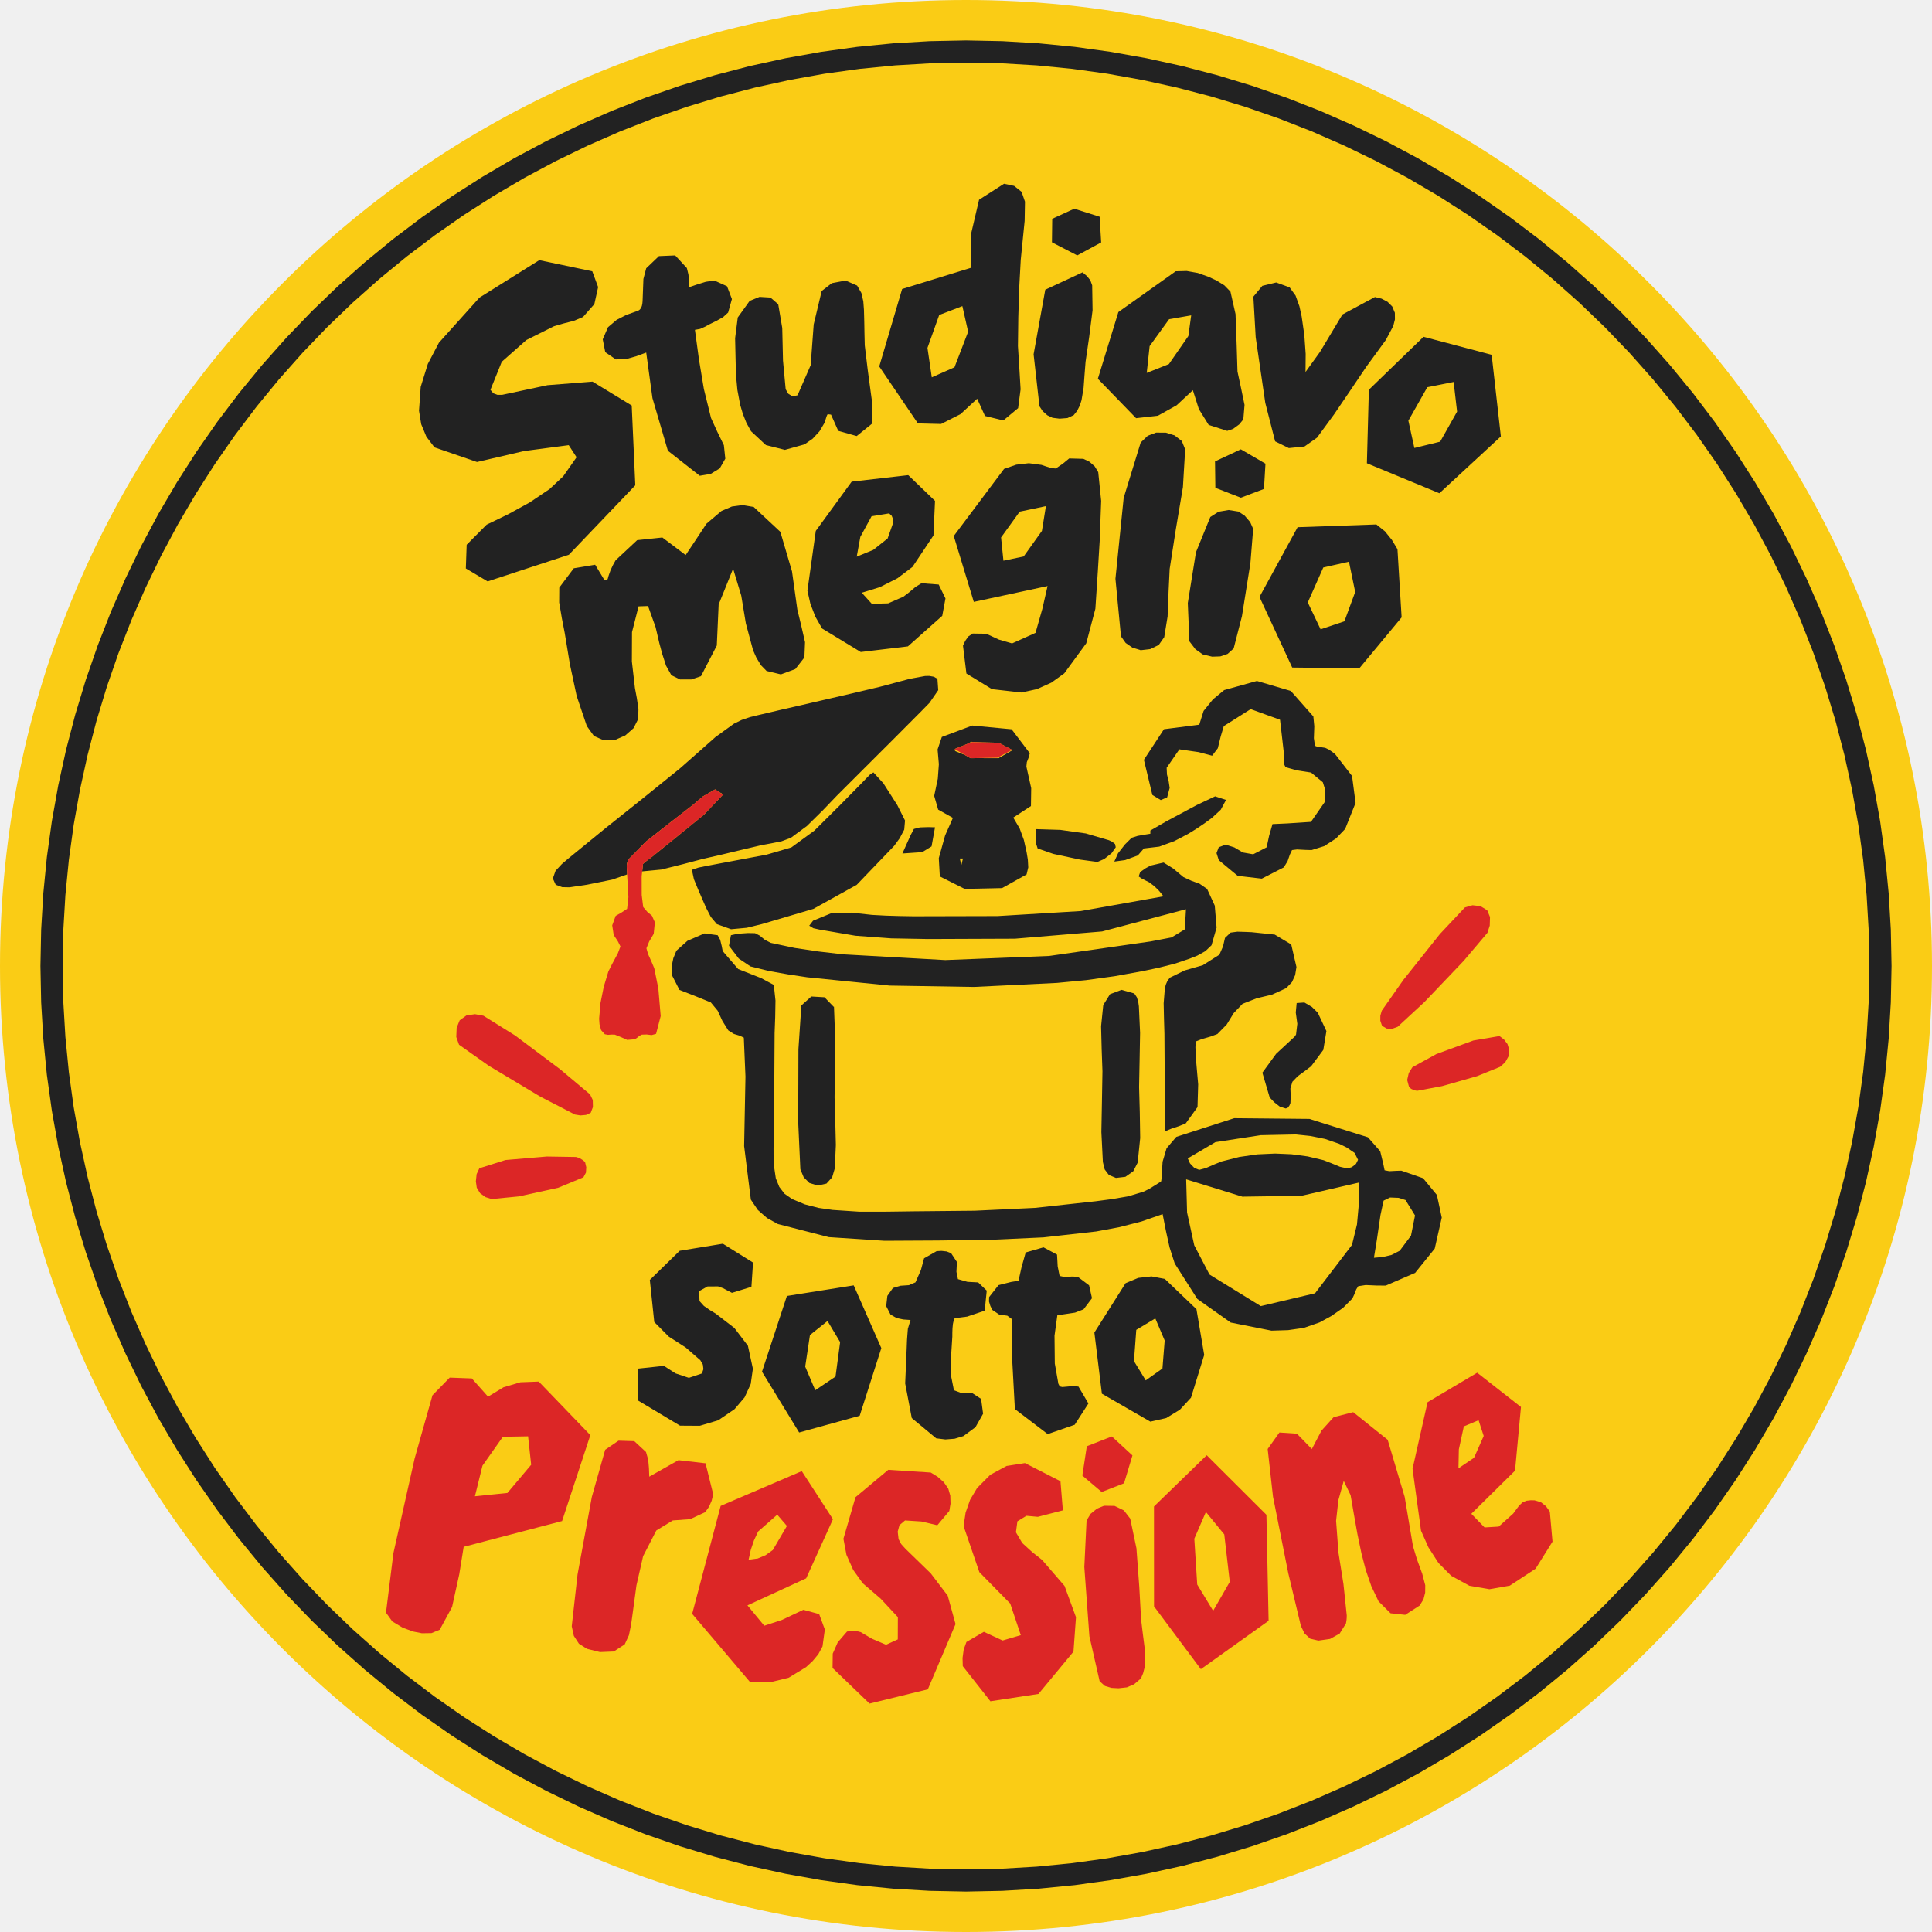
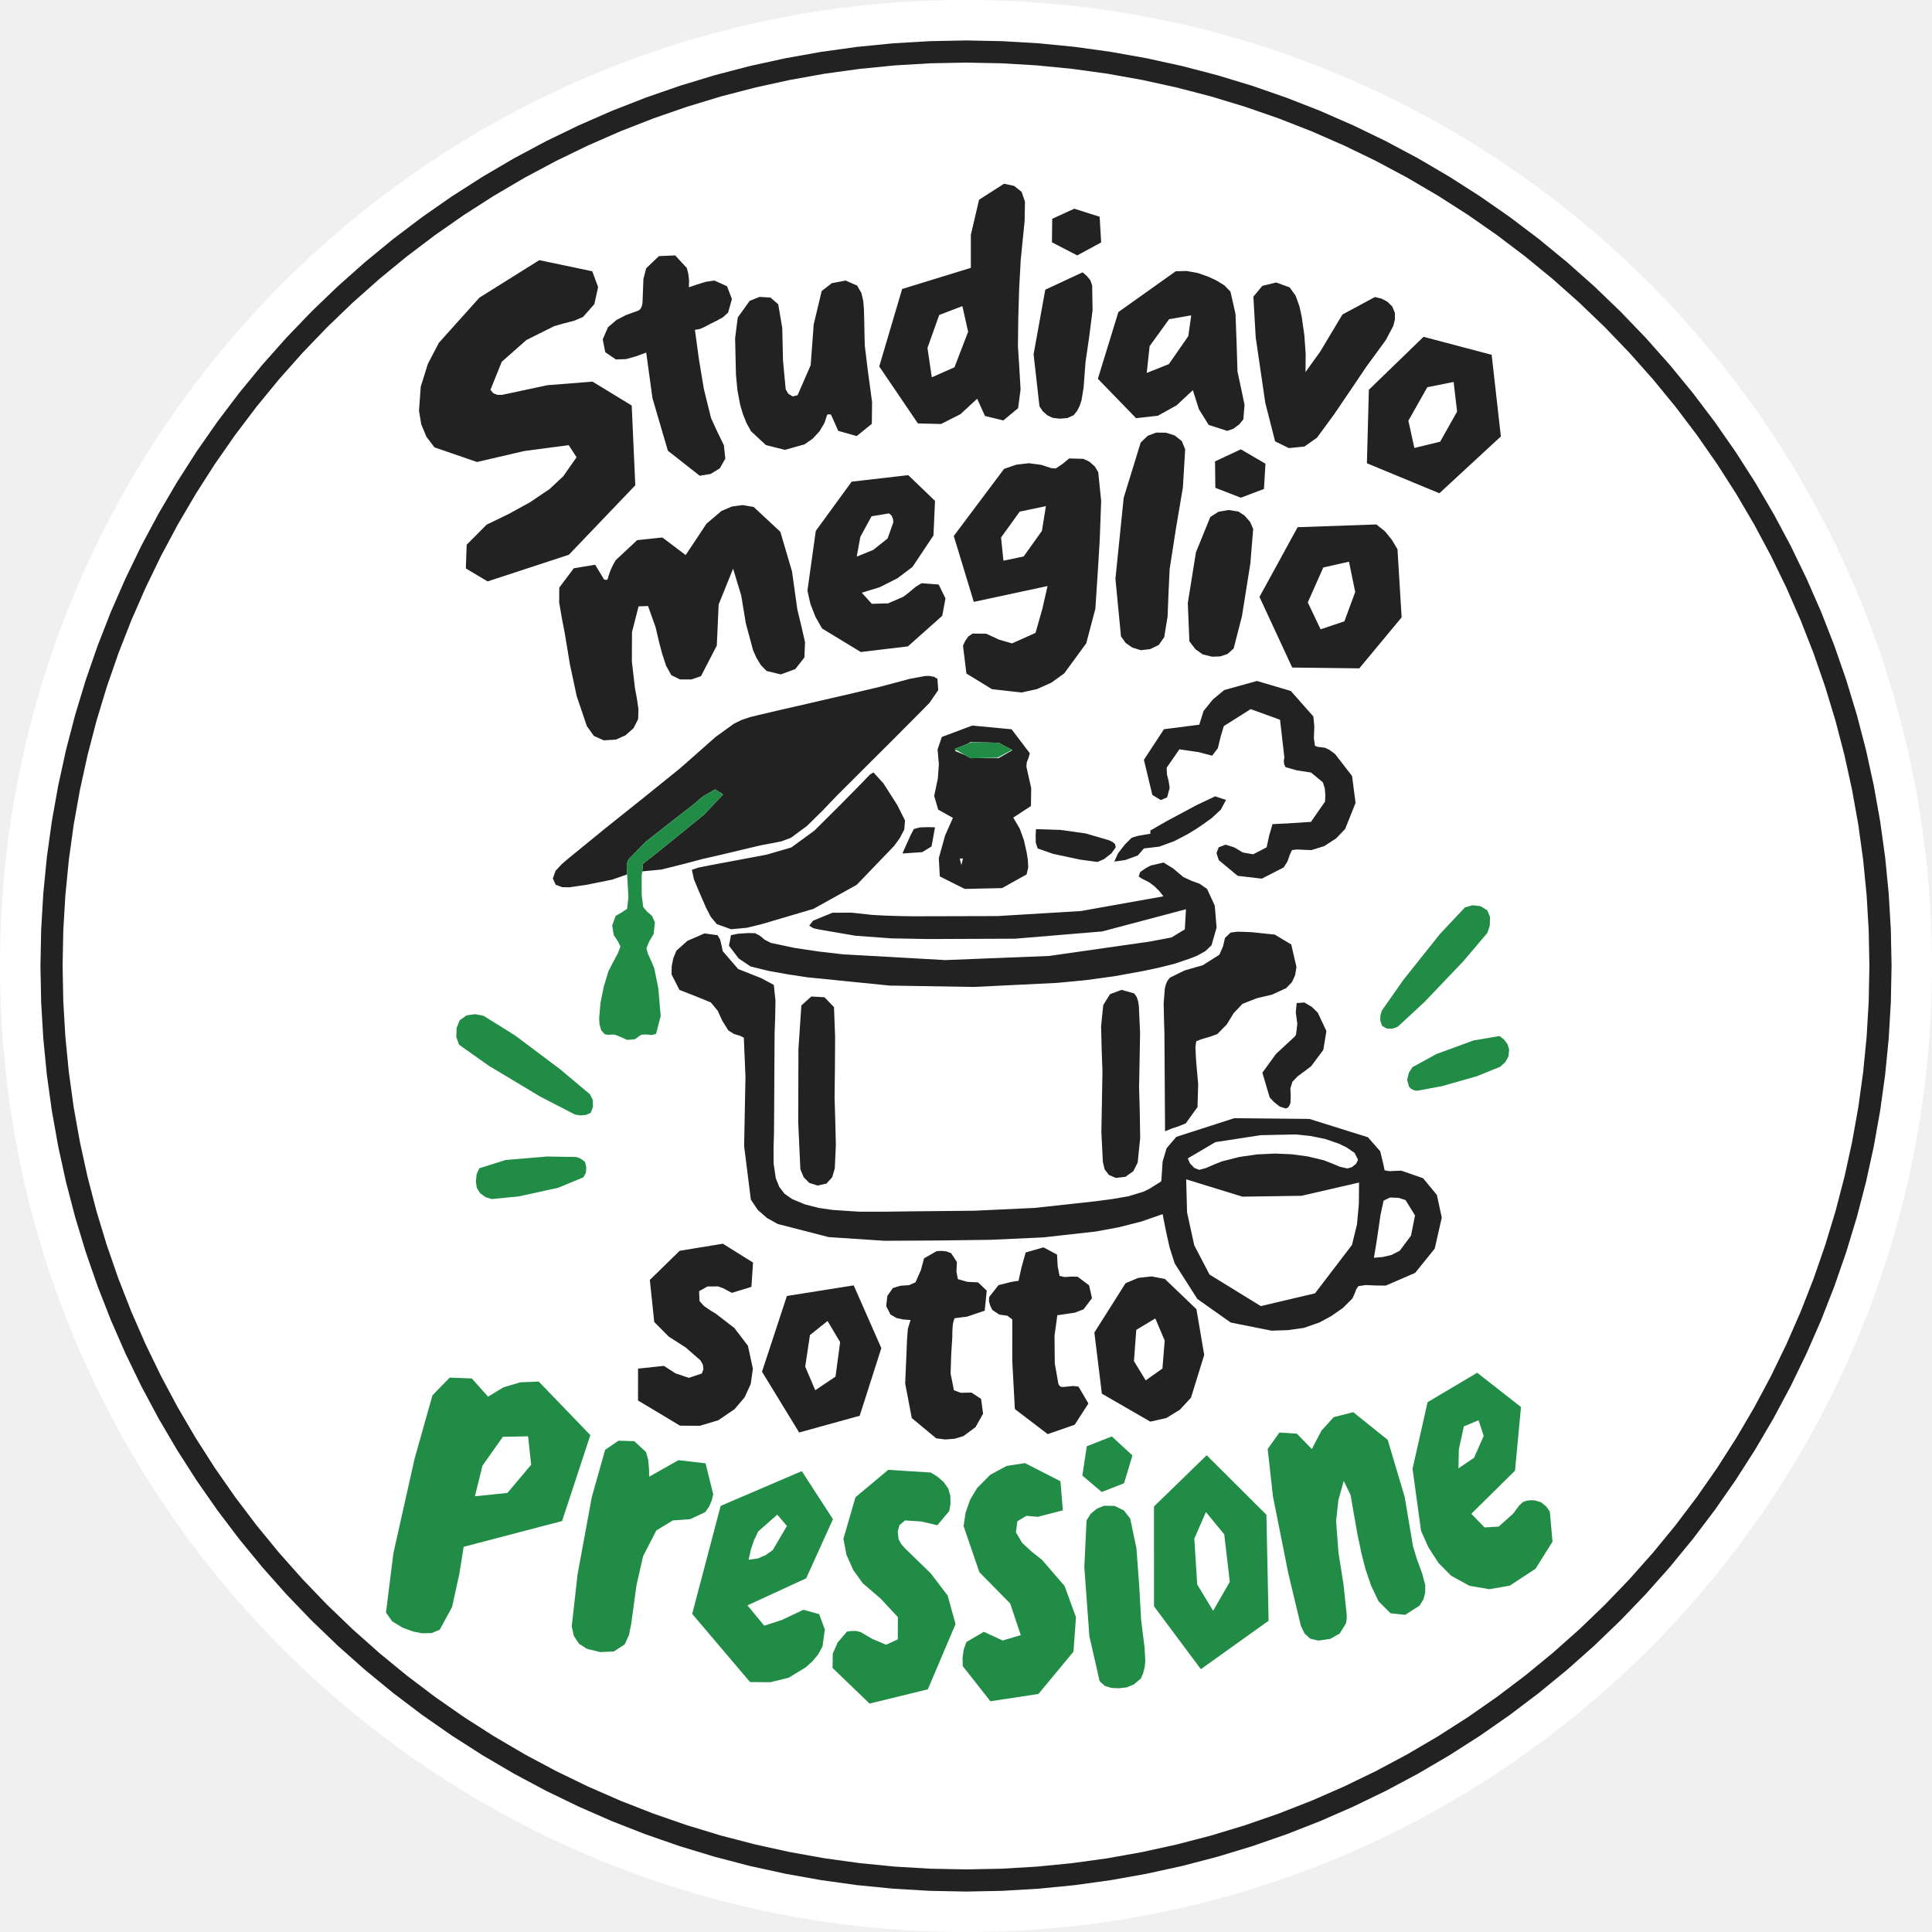
<svg xmlns="http://www.w3.org/2000/svg" width="75mm" height="75mm" viewBox="-37.5 -37.5 75 75">
-   <circle r="37.5" fill="#facc15" />
+   <circle r="37.5" fill="#ffffff" />
  <path d="M-4.359,12.398L-3.287,14.834L-4.127,17.460L-6.477,18.109L-7.919,15.750L-6.953,12.810L-4.359,12.398ZM-5.852,16.469L-5.065,15.940L-4.886,14.601L-5.375,13.781L-6.058,14.327L-6.242,15.553L-5.852,16.469ZM-0.313,12.156L0.057,12.261L0.472,12.283L0.805,12.602L0.726,13.381L0.043,13.611L-0.438,13.672L-0.468,13.734L-0.493,13.826L-0.508,13.898L-0.524,14.061L-0.530,14.223L-0.531,14.391L-0.574,15.070L-0.598,15.821L-0.469,16.469L-0.204,16.568L0.212,16.560L0.586,16.805L0.663,17.381L0.368,17.903L-0.102,18.250L-0.441,18.352L-0.801,18.380L-1.156,18.336L-2.105,17.549L-2.361,16.206L-2.305,14.898L-2.290,14.515L-2.257,14.084L-2.153,13.742L-2.433,13.722L-2.694,13.666L-2.930,13.531L-3.098,13.205L-3.053,12.806L-2.836,12.500L-2.540,12.412L-2.216,12.390L-1.961,12.281L-1.750,11.801L-1.628,11.348L-1.141,11.070L-0.951,11.059L-0.752,11.081L-0.578,11.148L-0.353,11.490L-0.371,11.872L-0.313,12.156ZM1.023,13.352L0.946,13.199L0.893,13.025L0.898,12.852L1.262,12.389L1.754,12.265L2.039,12.219L2.156,11.692L2.317,11.121L3.008,10.922L3.534,11.203L3.559,11.662L3.633,12.031L3.831,12.074L4.102,12.056L4.336,12.063L4.778,12.396L4.891,12.896L4.563,13.328L4.231,13.456L3.908,13.505L3.570,13.555L3.547,13.547L3.436,14.351L3.447,15.431L3.586,16.219L3.621,16.286L3.670,16.329L3.742,16.344L3.946,16.326L4.163,16.304L4.367,16.328L4.752,16.983L4.220,17.808L3.172,18.172L1.897,17.200L1.796,15.332L1.797,13.719L1.603,13.575L1.290,13.532L1.023,13.352ZM-10.344,13.008L-10.175,13.196L-9.945,13.356L-9.719,13.492L-8.990,14.054L-8.466,14.743L-8.273,15.633L-8.357,16.227L-8.594,16.744L-8.984,17.203L-9.617,17.635L-10.334,17.849L-11.102,17.844L-12.732,16.867L-12.731,15.630L-11.727,15.523L-11.278,15.814L-10.758,15.988L-10.252,15.818L-10.194,15.651L-10.215,15.474L-10.313,15.305L-10.880,14.810L-11.539,14.387L-12.102,13.820L-12.274,12.187L-11.114,11.055L-9.438,10.781L-8.267,11.513L-8.330,12.455L-9.086,12.688L-9.260,12.598L-9.435,12.506L-9.625,12.438L-10.034,12.441L-10.362,12.624L-10.344,13.008ZM-6.301,8.200L-6.430,7.891L-6.513,6.077L-6.505,3.230L-6.391,1.531L-6.004,1.184L-5.494,1.214L-5.133,1.586L-5.125,1.578L-5.081,2.749L-5.088,3.931L-5.102,5.102L-5.075,6.013L-5.052,6.948L-5.094,7.859L-5.195,8.202L-5.417,8.447L-5.758,8.523L-6.080,8.422L-6.301,8.200ZM-27.321,-23.334L-26.384,-24.389L-25.406,-25.406L-24.389,-26.384L-23.334,-27.321L-22.244,-28.216L-21.119,-29.068L-19.962,-29.874L-18.773,-30.635L-17.556,-31.349L-16.312,-32.014L-15.042,-32.629L-13.750,-33.195L-12.436,-33.709L-11.103,-34.171L-9.753,-34.581L-8.388,-34.937L-7.010,-35.239L-5.621,-35.487L-4.223,-35.681L-2.819,-35.819L-1.411,-35.902L0.000,-35.930L1.411,-35.902L2.819,-35.819L4.223,-35.681L5.621,-35.487L7.010,-35.239L8.388,-34.937L9.753,-34.581L11.103,-34.171L12.436,-33.709L13.750,-33.195L15.042,-32.629L16.312,-32.014L17.556,-31.349L18.773,-30.635L19.962,-29.874L21.119,-29.068L22.244,-28.216L23.334,-27.321L24.389,-26.384L25.406,-25.406L26.384,-24.389L27.321,-23.334L28.216,-22.244L29.068,-21.119L29.874,-19.962L30.635,-18.773L31.349,-17.556L32.014,-16.312L32.629,-15.042L33.195,-13.750L33.709,-12.436L34.171,-11.103L34.581,-9.753L34.937,-8.388L35.239,-7.010L35.487,-5.621L35.681,-4.223L35.819,-2.819L35.902,-1.411L35.930,0.000L35.902,1.411L35.819,2.819L35.681,4.223L35.487,5.621L35.239,7.010L34.937,8.388L34.581,9.753L34.171,11.103L33.709,12.436L33.195,13.750L32.629,15.042L32.014,16.312L31.349,17.556L30.635,18.773L29.874,19.962L29.068,21.119L28.216,22.244L27.321,23.334L26.384,24.389L25.406,25.406L24.389,26.384L23.334,27.321L22.244,28.216L21.119,29.068L19.962,29.874L18.773,30.635L17.556,31.349L16.312,32.014L15.042,32.629L13.750,33.195L12.436,33.709L11.103,34.171L9.753,34.581L8.388,34.937L7.010,35.239L5.621,35.487L4.223,35.681L2.819,35.819L1.411,35.902L0.000,35.930L-1.411,35.902L-2.819,35.819L-4.223,35.681L-5.621,35.487L-7.010,35.239L-8.388,34.937L-9.753,34.581L-11.103,34.171L-12.436,33.709L-13.750,33.195L-15.042,32.629L-16.312,32.014L-17.556,31.349L-18.773,30.635L-19.962,29.874L-21.119,29.068L-22.244,28.216L-23.334,27.321L-24.389,26.384L-25.406,25.406L-26.384,24.389L-27.321,23.334L-28.216,22.244L-29.068,21.119L-29.874,19.962L-30.635,18.773L-31.349,17.556L-32.014,16.312L-32.629,15.042L-33.195,13.750L-33.709,12.436L-34.171,11.103L-34.581,9.753L-34.937,8.388L-35.239,7.010L-35.487,5.621L-35.681,4.223L-35.819,2.819L-35.902,1.411L-35.930,0.000L-35.902,-1.411L-35.819,-2.819L-35.681,-4.223L-35.487,-5.621L-35.239,-7.010L-34.937,-8.388L-34.581,-9.753L-34.171,-11.103L-33.709,-12.436L-33.195,-13.750L-32.629,-15.042L-32.014,-16.312L-31.349,-17.556L-30.635,-18.773L-29.874,-19.962L-29.068,-21.119L-28.216,-22.244L-27.321,-23.334ZM-26.668,22.776L-25.753,23.806L-24.799,24.799L-23.806,25.753L-22.776,26.668L-21.712,27.541L-20.614,28.372L-19.484,29.160L-18.324,29.902L-17.136,30.599L-15.922,31.248L-14.682,31.849L-13.421,32.401L-12.138,32.903L-10.837,33.354L-9.520,33.754L-8.187,34.101L-6.842,34.396L-5.486,34.639L-4.122,34.827L-2.752,34.962L-1.377,35.043L0.000,35.070L1.377,35.043L2.752,34.962L4.122,34.827L5.486,34.639L6.842,34.396L8.187,34.101L9.520,33.754L10.837,33.354L12.138,32.903L13.421,32.401L14.682,31.849L15.922,31.248L17.136,30.599L18.324,29.902L19.484,29.160L20.614,28.372L21.712,27.541L22.776,26.668L23.806,25.753L24.799,24.799L25.753,23.806L26.668,22.776L27.541,21.712L28.372,20.614L29.160,19.484L29.902,18.324L30.599,17.136L31.248,15.922L31.849,14.682L32.401,13.421L32.903,12.138L33.354,10.837L33.754,9.520L34.101,8.187L34.396,6.842L34.639,5.486L34.827,4.122L34.962,2.752L35.043,1.377L35.070,0.000L35.043,-1.377L34.962,-2.752L34.827,-4.122L34.639,-5.486L34.396,-6.842L34.101,-8.187L33.754,-9.520L33.354,-10.837L32.903,-12.138L32.401,-13.421L31.849,-14.682L31.248,-15.922L30.599,-17.136L29.902,-18.324L29.160,-19.484L28.372,-20.614L27.541,-21.712L26.668,-22.776L25.753,-23.806L24.799,-24.799L23.806,-25.753L22.776,-26.668L21.712,-27.541L20.614,-28.372L19.484,-29.160L18.324,-29.902L17.136,-30.599L15.922,-31.248L14.682,-31.849L13.421,-32.401L12.138,-32.903L10.837,-33.354L9.520,-33.754L8.187,-34.101L6.842,-34.396L5.486,-34.639L4.122,-34.827L2.752,-34.962L1.377,-35.043L0.000,-35.070L-1.377,-35.043L-2.752,-34.962L-4.122,-34.827L-5.486,-34.639L-6.842,-34.396L-8.187,-34.101L-9.520,-33.754L-10.837,-33.354L-12.138,-32.903L-13.421,-32.401L-14.682,-31.849L-15.922,-31.248L-17.136,-30.599L-18.324,-29.902L-19.484,-29.160L-20.614,-28.372L-21.712,-27.541L-22.776,-26.668L-23.806,-25.753L-24.799,-24.799L-25.753,-23.806L-26.668,-22.776L-27.541,-21.712L-28.372,-20.614L-29.160,-19.484L-29.902,-18.324L-30.599,-17.136L-31.248,-15.922L-31.849,-14.682L-32.401,-13.421L-32.903,-12.138L-33.354,-10.837L-33.754,-9.520L-34.101,-8.187L-34.396,-6.842L-34.639,-5.486L-34.827,-4.122L-34.962,-2.752L-35.043,-1.377L-35.070,0.000L-35.043,1.377L-34.962,2.752L-34.827,4.122L-34.639,5.486L-34.396,6.842L-34.101,8.187L-33.754,9.520L-33.354,10.837L-32.903,12.138L-32.401,13.421L-31.849,14.682L-31.248,15.922L-30.599,17.136L-29.902,18.324L-29.160,19.484L-28.372,20.614L-27.541,21.712L-26.668,22.776ZM9.531,-0.805L9.293,-0.577L8.983,-0.405L8.672,-0.281L8.086,-0.085L7.481,0.067L6.875,0.195L5.769,0.396L4.653,0.549L3.531,0.656L0.308,0.813L-2.961,0.760L-6.164,0.438L-6.904,0.326L-7.648,0.194L-8.367,0.016L-8.822,-0.290L-9.201,-0.786L-9.125,-1.195L-8.859,-1.252L-8.458,-1.279L-8.188,-1.273L-8.007,-1.180L-7.811,-1.018L-7.578,-0.898L-6.651,-0.701L-5.716,-0.562L-4.773,-0.453L-0.802,-0.230L3.229,-0.390L7.164,-0.953L7.979,-1.109L8.495,-1.423L8.539,-2.203L5.283,-1.341L1.900,-1.060L-1.477,-1.047L-2.903,-1.073L-4.292,-1.175L-5.688,-1.414L-5.926,-1.467L-6.085,-1.565L-5.938,-1.758L-5.186,-2.067L-4.442,-2.071L-3.648,-1.984L-3.109,-1.955L-2.570,-1.939L-2.031,-1.930L1.223,-1.938L4.454,-2.133L7.667,-2.705L7.494,-2.919L7.314,-3.097L7.109,-3.250L6.985,-3.312L6.807,-3.404L6.703,-3.477L6.762,-3.647L6.975,-3.796L7.164,-3.898L7.671,-4.016L8.045,-3.784L8.438,-3.453L8.749,-3.309L9.068,-3.193L9.359,-2.992L9.657,-2.344L9.728,-1.490L9.531,-0.805ZM-2.789,-4.664L-4.242,-3.151L-5.925,-2.217L-7.930,-1.625L-8.508,-1.484L-9.120,-1.427L-9.672,-1.625L-9.906,-1.905L-10.091,-2.262L-10.242,-2.609L-10.398,-2.969L-10.563,-3.370L-10.641,-3.734L-10.383,-3.821L-10.096,-3.879L-9.828,-3.930L-8.819,-4.120L-7.738,-4.323L-6.781,-4.602L-5.887,-5.254L-4.863,-6.272L-4.016,-7.133L-3.891,-7.265L-3.729,-7.430L-3.594,-7.516L-3.206,-7.091L-2.666,-6.245L-2.367,-5.648L-2.398,-5.293L-2.575,-4.957L-2.789,-4.664ZM-2.469,-4.367L-2.343,-4.649L-2.149,-5.080L-2.023,-5.320L-1.790,-5.380L-1.458,-5.391L-1.203,-5.383L-1.337,-4.642L-1.700,-4.420L-2.469,-4.367ZM-0.508,-5.750L-1.080,-6.070L-1.235,-6.604L-1.094,-7.273L-1.053,-7.835L-1.103,-8.407L-0.938,-8.891L0.243,-9.334L1.770,-9.189L2.477,-8.258L2.428,-8.082L2.361,-7.912L2.344,-7.742L2.531,-6.905L2.521,-6.210L1.834,-5.761L2.083,-5.338L2.246,-4.893L2.352,-4.422L2.400,-4.131L2.417,-3.830L2.352,-3.555L1.401,-3.024L-0.049,-2.992L-1.016,-3.477L-1.056,-4.186L-0.811,-5.067L-0.508,-5.750ZM1.778,-8.385L1.789,-8.391L1.269,-8.666L0.632,-8.683L0.199,-8.703L0.049,-8.620L-0.445,-8.422L-0.379,-8.384L-0.438,-8.352L-0.040,-8.190L0.177,-8.067L0.406,-8.070L1.261,-8.067L1.797,-8.375L1.778,-8.385ZM-0.139,-4.090L-0.117,-4.172L-0.242,-4.172L-0.221,-4.089L-0.201,-4.002L-0.180,-3.918L-0.158,-4.004L-0.139,-4.090ZM-12.421,-4.833L-13.094,-4.148L-13.137,-4.063L-13.160,-3.977L-13.172,-3.891L-13.155,-3.560L-13.156,-3.555L-13.732,-3.354L-14.711,-3.156L-15.391,-3.055L-15.675,-3.061L-15.927,-3.153L-16.039,-3.398L-15.933,-3.696L-15.689,-3.958L-15.438,-4.172L-14.001,-5.345L-12.549,-6.504L-11.102,-7.672L-10.427,-8.267L-9.724,-8.889L-9.008,-9.406L-8.705,-9.554L-8.383,-9.662L-8.055,-9.742L-7.590,-9.851L-7.131,-9.959L-6.672,-10.063L-5.563,-10.319L-4.455,-10.575L-3.352,-10.836L-2.769,-10.991L-2.174,-11.150L-1.586,-11.258L-1.426,-11.261L-1.249,-11.229L-1.109,-11.148L-1.078,-10.708L-1.417,-10.216L-1.766,-9.859L-2.848,-8.773L-3.936,-7.688L-5.023,-6.602L-5.572,-6.029L-6.176,-5.434L-6.797,-4.977L-7.159,-4.841L-7.560,-4.761L-7.953,-4.688L-8.709,-4.510L-9.463,-4.329L-10.219,-4.156L-10.985,-3.954L-11.825,-3.744L-12.570,-3.673L-12.539,-3.961L-12.457,-4.037L-12.311,-4.146L-12.203,-4.227L-11.288,-4.967L-10.175,-5.871L-9.438,-6.648L-9.414,-6.641L-9.497,-6.696L-9.492,-6.719L-9.541,-6.725L-9.739,-6.856L-10.225,-6.576L-10.586,-6.266L-11.415,-5.623L-12.421,-4.833ZM-12.727,-9.586L-12.906,-9.232L-13.227,-8.950L-13.594,-8.789L-14.061,-8.760L-14.444,-8.930L-14.719,-9.313L-15.113,-10.479L-15.376,-11.711L-15.578,-12.930L-15.688,-13.498L-15.793,-14.114L-15.789,-14.688L-15.226,-15.439L-14.396,-15.577L-14.047,-15.000L-14.006,-14.995L-13.963,-14.990L-13.922,-15.000L-13.905,-15.039L-13.887,-15.105L-13.875,-15.148L-13.801,-15.358L-13.707,-15.561L-13.602,-15.750L-12.765,-16.532L-11.787,-16.635L-10.883,-15.953L-10.467,-16.577L-10.075,-17.170L-9.492,-17.664L-9.088,-17.837L-8.672,-17.893L-8.242,-17.820L-7.207,-16.855L-6.754,-15.317L-6.547,-13.836L-6.400,-13.231L-6.249,-12.572L-6.273,-11.977L-6.626,-11.527L-7.186,-11.320L-7.742,-11.453L-7.960,-11.676L-8.137,-11.968L-8.266,-12.258L-8.546,-13.299L-8.725,-14.380L-9.041,-15.424L-9.602,-14.034L-9.674,-12.440L-10.289,-11.250L-10.658,-11.125L-11.100,-11.123L-11.438,-11.289L-11.644,-11.658L-11.793,-12.118L-11.906,-12.539L-12.051,-13.156L-12.343,-13.974L-12.711,-13.961L-12.966,-12.961L-12.971,-11.825L-12.852,-10.789L-12.779,-10.401L-12.716,-9.979L-12.727,-9.586ZM5.117,-15.313L5.022,-13.869L4.668,-12.527L3.813,-11.359L3.312,-10.999L2.756,-10.749L2.156,-10.617L1.008,-10.747L0.016,-11.354L-0.117,-12.437L-0.029,-12.623L0.091,-12.793L0.258,-12.906L0.785,-12.899L1.278,-12.671L1.789,-12.523L2.698,-12.932L2.964,-13.865L3.166,-14.750L0.303,-14.135L-0.475,-16.693L1.477,-19.297L1.950,-19.461L2.440,-19.518L2.930,-19.453L3.099,-19.396L3.309,-19.328L3.484,-19.313L3.753,-19.495L4.005,-19.703L4.555,-19.688L4.791,-19.576L4.995,-19.398L5.133,-19.172L5.247,-18.057L5.191,-16.527L5.117,-15.313ZM3.102,-17.852L2.084,-17.638L1.361,-16.636L1.453,-15.734L2.238,-15.898L2.947,-16.891L3.102,-17.852ZM-5.586,-13.102L-5.847,-13.559L-6.041,-14.061L-6.156,-14.570L-5.831,-16.891L-4.438,-18.802L-2.242,-19.055L-1.203,-18.056L-1.263,-16.714L-2.078,-15.492L-2.661,-15.052L-3.341,-14.708L-4.046,-14.490L-3.656,-14.060L-3.021,-14.078L-2.430,-14.336L-2.199,-14.513L-1.963,-14.713L-1.727,-14.859L-1.060,-14.809L-0.797,-14.269L-0.922,-13.594L-2.256,-12.407L-4.085,-12.189L-5.586,-13.102ZM-4.242,-15.891L-3.603,-16.152L-3.043,-16.596L-2.820,-17.227L-2.837,-17.361L-2.885,-17.478L-2.984,-17.570L-3.666,-17.459L-4.102,-16.658L-4.242,-15.891ZM-15.422,-20.219L-17.155,-19.990L-18.983,-19.565L-20.633,-20.133L-20.948,-20.548L-21.148,-21.030L-21.234,-21.555L-21.168,-22.482L-20.892,-23.372L-20.461,-24.195L-18.888,-25.946L-16.565,-27.401L-14.508,-26.969L-14.281,-26.355L-14.427,-25.695L-14.867,-25.195L-15.223,-25.045L-15.616,-24.945L-15.992,-24.836L-17.066,-24.300L-18.022,-23.455L-18.461,-22.367L-18.349,-22.232L-18.188,-22.172L-18.008,-22.172L-16.247,-22.547L-14.498,-22.685L-12.977,-21.758L-12.838,-18.661L-15.417,-15.964L-18.570,-14.930L-19.416,-15.433L-19.384,-16.353L-18.609,-17.133L-17.767,-17.540L-16.939,-17.994L-16.164,-18.516L-15.635,-19.011L-15.118,-19.749L-15.422,-20.219ZM-11.573,-20.002L-12.172,-22.045L-12.414,-23.813L-12.793,-23.674L-13.194,-23.560L-13.594,-23.547L-14.004,-23.829L-14.102,-24.327L-13.898,-24.797L-13.563,-25.082L-13.192,-25.272L-12.774,-25.422L-12.712,-25.447L-12.665,-25.480L-12.625,-25.531L-12.584,-25.618L-12.564,-25.715L-12.555,-25.813L-12.539,-26.242L-12.523,-26.672L-12.414,-27.086L-11.920,-27.558L-11.289,-27.585L-10.836,-27.094L-10.776,-26.847L-10.750,-26.601L-10.758,-26.347L-10.446,-26.454L-10.101,-26.561L-9.766,-26.609L-9.277,-26.388L-9.087,-25.891L-9.234,-25.367L-9.435,-25.184L-9.696,-25.040L-9.953,-24.914L-10.132,-24.816L-10.323,-24.731L-10.523,-24.695L-10.367,-23.548L-10.175,-22.395L-9.898,-21.273L-9.661,-20.753L-9.399,-20.216L-9.344,-19.695L-9.558,-19.318L-9.914,-19.101L-10.336,-19.031L-11.573,-20.002ZM-8.398,-25.820L-8.014,-25.975L-7.591,-25.949L-7.289,-25.688L-7.133,-24.767L-7.104,-23.504L-7.000,-22.390L-6.901,-22.217L-6.731,-22.111L-6.539,-22.156L-6.030,-23.322L-5.912,-24.907L-5.602,-26.203L-5.207,-26.508L-4.673,-26.609L-4.227,-26.414L-4.061,-26.127L-3.986,-25.802L-3.961,-25.469L-3.949,-25.008L-3.941,-24.549L-3.930,-24.094L-3.810,-23.102L-3.646,-21.892L-3.656,-21.047L-4.243,-20.572L-4.960,-20.775L-5.239,-21.404L-5.299,-21.412L-5.342,-21.417L-5.383,-21.406L-5.415,-21.328L-5.460,-21.185L-5.492,-21.086L-5.688,-20.755L-5.950,-20.472L-6.266,-20.250L-7.030,-20.036L-7.767,-20.222L-8.344,-20.758L-8.523,-21.082L-8.660,-21.426L-8.766,-21.781L-8.875,-22.364L-8.930,-22.956L-8.945,-23.555L-8.963,-24.371L-8.860,-25.176L-8.398,-25.820ZM2.066,-23.281L2.119,-22.386L2.023,-21.656L1.450,-21.179L0.737,-21.352L0.434,-22.021L-0.215,-21.422L-0.967,-21.041L-1.867,-21.063L-3.368,-23.274L-2.479,-26.281L0.188,-27.102L0.188,-28.384L0.507,-29.746L1.477,-30.367L1.868,-30.284L2.158,-30.052L2.289,-29.672L2.276,-28.922L2.200,-28.164L2.125,-27.414L2.064,-26.300L2.030,-25.181L2.016,-24.063L2.066,-23.281ZM-0.447,-23.242L0.083,-24.622L-0.141,-25.617L-1.040,-25.272L-1.496,-23.994L-1.328,-22.852L-0.447,-23.242ZM6.195,12.313L6.686,12.108L7.202,12.050L7.719,12.148L8.946,13.323L9.247,15.099L8.734,16.758L8.304,17.224L7.774,17.549L7.156,17.688L5.275,16.603L4.983,14.230L6.195,12.313ZM7.349,13.681L6.610,14.125L6.520,15.339L6.977,16.086L7.626,15.626L7.713,14.539L7.349,13.681ZM-9.457,2.132L-9.640,1.736L-9.906,1.414L-10.536,1.157L-11.123,0.929L-11.430,0.328L-11.425,0.009L-11.362,-0.301L-11.242,-0.594L-10.815,-0.977L-10.151,-1.265L-9.641,-1.195L-9.543,-1.018L-9.486,-0.787L-9.445,-0.578L-8.844,0.118L-7.953,0.470L-7.461,0.734L-7.396,1.340L-7.407,1.980L-7.430,2.602L-7.438,3.891L-7.445,5.180L-7.453,6.469L-7.471,7.057L-7.469,7.664L-7.383,8.242L-7.247,8.578L-7.043,8.842L-6.750,9.047L-6.251,9.255L-5.721,9.391L-5.180,9.469L-4.129,9.539L-3.074,9.537L-2.023,9.523L0.335,9.500L2.678,9.390L5.031,9.133L5.658,9.050L6.303,8.940L6.898,8.758L7.128,8.643L7.361,8.498L7.570,8.367L7.583,8.319L7.591,8.233L7.594,8.180L7.632,7.596L7.787,7.075L8.164,6.633L10.414,5.908L13.331,5.936L15.602,6.648L16.080,7.192L16.198,7.677L16.250,7.930L16.436,7.965L16.687,7.952L16.898,7.945L17.743,8.238L18.280,8.889L18.469,9.766L18.196,10.971L17.435,11.914L16.297,12.406L15.950,12.404L15.516,12.385L15.227,12.430L15.149,12.555L15.073,12.750L15.000,12.906L14.639,13.269L14.182,13.588L13.727,13.836L13.114,14.049L12.503,14.136L11.859,14.156L10.277,13.841L8.980,12.925L8.102,11.547L7.902,10.922L7.760,10.278L7.633,9.633L6.808,9.919L5.939,10.141L5.055,10.305L3.004,10.535L0.960,10.629L-1.102,10.656L-3.165,10.667L-5.325,10.525L-7.305,10.016L-7.725,9.783L-8.082,9.470L-8.352,9.070L-8.613,6.990L-8.561,4.294L-8.625,2.781L-8.779,2.707L-9.010,2.637L-9.227,2.500L-9.457,2.132ZM16.180,11.297L16.521,11.216L16.836,11.055L17.275,10.468L17.431,9.683L17.063,9.086L16.791,9.000L16.461,8.987L16.211,9.109L16.091,9.664L15.950,10.628L15.836,11.327L16.180,11.297ZM8.547,8.281L8.582,9.568L8.861,10.844L9.453,11.977L11.444,13.203L13.550,12.706L14.984,10.828L15.178,10.032L15.251,9.229L15.258,8.406L13.023,8.921L10.729,8.954L8.547,8.281ZM15.085,7.255L14.771,7.041L14.477,6.898L13.937,6.713L13.375,6.599L12.805,6.539L11.444,6.567L9.683,6.837L8.609,7.469L8.695,7.662L8.865,7.840L9.055,7.914L9.328,7.838L9.646,7.699L9.930,7.586L10.611,7.413L11.303,7.313L12.000,7.281L12.634,7.308L13.264,7.392L13.883,7.539L14.186,7.657L14.517,7.794L14.805,7.859L14.978,7.809L15.139,7.683L15.219,7.523L15.085,7.255ZM5.297,4.086L5.267,3.243L5.244,2.338L5.328,1.516L5.591,1.094L6.037,0.926L6.523,1.063L6.531,1.063L6.630,1.211L6.685,1.383L6.711,1.563L6.758,2.594L6.739,3.654L6.719,4.695L6.746,5.669L6.762,6.680L6.664,7.633L6.494,7.967L6.188,8.184L5.820,8.227L5.546,8.112L5.383,7.896L5.313,7.609L5.255,6.449L5.277,5.256L5.297,4.086ZM11.789,5.102L11.505,4.141L12.039,3.408L12.750,2.750L12.773,2.722L12.795,2.689L12.813,2.656L12.862,2.243L12.802,1.806L12.836,1.445L12.836,1.438L13.137,1.417L13.428,1.589L13.656,1.813L13.991,2.525L13.871,3.256L13.398,3.891L13.148,4.081L12.881,4.276L12.672,4.492L12.593,4.754L12.605,5.043L12.594,5.320L12.559,5.410L12.501,5.494L12.414,5.531L12.181,5.458L11.960,5.284L11.789,5.102ZM11.086,-1.313L11.986,-1.219L12.626,-0.836L12.828,0.039L12.777,0.356L12.653,0.626L12.430,0.859L11.877,1.113L11.287,1.252L10.734,1.469L10.391,1.830L10.122,2.269L9.758,2.641L9.490,2.740L9.133,2.844L8.938,2.922L8.906,3.145L8.922,3.488L8.938,3.742L9.013,4.594L8.987,5.477L8.531,6.109L8.266,6.218L7.995,6.306L7.734,6.414L7.727,6.398L7.719,5.141L7.711,3.883L7.703,2.625L7.686,2.045L7.673,1.445L7.719,0.875L7.755,0.726L7.820,0.576L7.914,0.453L8.489,0.172L9.194,-0.031L9.836,-0.438L9.977,-0.759L10.054,-1.090L10.273,-1.297L10.534,-1.332L10.815,-1.324L11.086,-1.313ZM2.781,-4.563L2.708,-4.787L2.704,-5.075L2.719,-5.321L2.719,-5.313L3.662,-5.284L4.651,-5.145L5.547,-4.883L5.673,-4.824L5.785,-4.736L5.813,-4.609L5.649,-4.376L5.364,-4.152L5.102,-4.039L4.427,-4.130L3.388,-4.352L2.781,-4.563ZM6.179,-4.112L5.766,-4.055L5.758,-4.055L5.902,-4.375L6.170,-4.718L6.430,-4.977L6.662,-5.050L6.987,-5.106L7.156,-5.133L7.156,-5.258L7.786,-5.621L8.959,-6.249L9.672,-6.586L10.094,-6.446L9.890,-6.067L9.547,-5.750L9.245,-5.529L8.935,-5.320L8.617,-5.125L8.083,-4.846L7.503,-4.634L6.906,-4.563L6.670,-4.292L6.179,-4.112ZM13.414,-4.500L13.174,-4.507L12.849,-4.524L12.656,-4.500L12.572,-4.324L12.483,-4.067L12.336,-3.828L11.482,-3.391L10.547,-3.500L9.813,-4.109L9.725,-4.383L9.811,-4.609L10.078,-4.711L10.418,-4.603L10.746,-4.407L11.148,-4.336L11.671,-4.607L11.767,-5.055L11.898,-5.508L12.481,-5.535L13.392,-5.595L13.938,-6.383L13.950,-6.638L13.928,-6.893L13.852,-7.133L13.395,-7.510L12.836,-7.596L12.406,-7.719L12.349,-7.830L12.338,-7.972L12.359,-8.094L12.191,-9.559L11.052,-9.972L10.008,-9.313L9.887,-8.909L9.775,-8.453L9.555,-8.164L9.029,-8.303L8.283,-8.411L7.789,-7.695L7.802,-7.432L7.867,-7.177L7.906,-6.914L7.808,-6.546L7.561,-6.441L7.234,-6.641L6.906,-8.004L7.685,-9.192L9.055,-9.367L9.223,-9.901L9.585,-10.349L10.023,-10.711L11.294,-11.065L12.610,-10.677L13.484,-9.688L13.521,-9.305L13.505,-8.841L13.547,-8.547L13.655,-8.506L13.816,-8.489L13.945,-8.469L14.083,-8.404L14.211,-8.317L14.328,-8.227L14.987,-7.376L15.123,-6.332L14.719,-5.320L14.367,-4.953L13.907,-4.654L13.414,-4.500ZM12.664,-11.586L11.393,-14.328L12.873,-17.034L15.930,-17.141L16.262,-16.876L16.532,-16.543L16.750,-16.180L16.911,-13.534L15.268,-11.555L12.664,-11.586ZM14.867,-15.695L13.870,-15.470L13.268,-14.114L13.766,-13.070L14.690,-13.381L15.109,-14.520L14.867,-15.695ZM8.680,-12.594L8.672,-12.602L8.610,-14.089L8.927,-16.062L9.484,-17.430L9.803,-17.634L10.197,-17.702L10.578,-17.641L10.820,-17.480L11.032,-17.233L11.148,-16.969L11.040,-15.635L10.712,-13.578L10.391,-12.328L10.156,-12.115L9.872,-12.018L9.555,-12.008L9.192,-12.095L8.906,-12.298L8.680,-12.594ZM7.695,-12.766L7.482,-12.462L7.148,-12.301L6.773,-12.258L6.766,-12.266L6.458,-12.360L6.198,-12.541L6.016,-12.797L5.801,-15.032L6.121,-18.174L6.781,-20.320L7.055,-20.583L7.380,-20.706L7.758,-20.703L8.096,-20.598L8.378,-20.379L8.508,-20.055L8.421,-18.589L8.144,-16.942L7.906,-15.414L7.864,-14.543L7.826,-13.569L7.695,-12.766ZM9.680,-18.563L9.667,-19.588L10.669,-20.057L11.625,-19.500L11.567,-18.519L10.670,-18.179L9.680,-18.563ZM15.563,-19.516L15.639,-22.369L17.762,-24.425L20.406,-23.727L20.763,-20.557L18.377,-18.352L15.563,-19.516ZM18.930,-22.672L17.908,-22.468L17.173,-21.168L17.406,-20.109L18.407,-20.354L19.064,-21.521L18.930,-22.672ZM11.618,-21.862L11.246,-24.407L11.156,-25.984L11.504,-26.404L12.043,-26.534L12.563,-26.344L12.795,-26.024L12.944,-25.609L13.031,-25.211L13.134,-24.493L13.186,-23.762L13.180,-23.058L13.746,-23.844L14.613,-25.291L15.875,-25.969L16.131,-25.907L16.364,-25.784L16.547,-25.602L16.649,-25.358L16.651,-25.098L16.586,-24.844L16.299,-24.303L15.917,-23.778L15.547,-23.273L14.920,-22.343L14.288,-21.412L13.625,-20.508L13.139,-20.166L12.532,-20.105L12.000,-20.367L11.618,-21.862ZM10.766,-21.219L10.607,-21.025L10.372,-20.852L10.141,-20.773L9.421,-21.004L9.040,-21.618L8.807,-22.353L8.176,-21.766L7.449,-21.361L6.602,-21.266L5.119,-22.796L5.915,-25.386L8.141,-26.969L8.569,-26.980L8.998,-26.903L9.406,-26.758L9.721,-26.613L10.029,-26.423L10.266,-26.180L10.463,-25.310L10.508,-24.084L10.539,-23.078L10.669,-22.474L10.813,-21.781L10.766,-21.219ZM7.016,-23.023L7.876,-23.365L8.631,-24.453L8.742,-25.258L7.885,-25.109L7.128,-24.063L7.016,-23.023ZM3.633,-21.247L3.359,-21.281L3.156,-21.379L2.976,-21.540L2.852,-21.727L2.624,-23.746L3.077,-26.254L4.531,-26.930L4.531,-26.922L4.692,-26.785L4.826,-26.621L4.898,-26.422L4.913,-25.453L4.782,-24.422L4.641,-23.453L4.602,-22.955L4.565,-22.448L4.484,-21.961L4.418,-21.757L4.314,-21.550L4.180,-21.383L3.938,-21.271L3.633,-21.247ZM3.336,-28.094L3.347,-29.006L4.202,-29.398L5.188,-29.086L5.247,-28.089L4.318,-27.585L3.336,-28.094Z" fill="#222222" fill-rule="evenodd" />
-   <path d="M20.131,21.795L20.679,21.762L21.242,21.258L21.355,21.104L21.478,20.940L21.617,20.813L21.759,20.758L21.918,20.740L22.070,20.742L22.318,20.816L22.515,20.971L22.664,21.180L22.768,22.347L22.110,23.398L21.109,24.055L20.319,24.193L19.543,24.059L18.836,23.672L18.341,23.173L17.951,22.567L17.664,21.922L17.335,19.518L17.918,16.933L19.844,15.789L21.544,17.120L21.313,19.591L19.617,21.265L20.131,21.795ZM19.117,19.500L19.721,19.092L20.097,18.244L19.898,17.633L19.326,17.872L19.132,18.766L19.117,19.500ZM19.836,4.277L18.482,4.663L17.516,4.844L17.393,4.824L17.277,4.767L17.195,4.680L17.127,4.425L17.188,4.154L17.328,3.930L18.261,3.418L19.695,2.892L20.711,2.719L20.886,2.853L21.020,3.030L21.086,3.242L21.059,3.510L20.933,3.735L20.734,3.914L19.836,4.277ZM19.662,-2.358L19.971,-2.324L20.234,-2.164L20.342,-1.901L20.332,-1.568L20.242,-1.289L19.320,-0.199L17.795,1.400L16.758,2.359L16.553,2.434L16.332,2.428L16.148,2.320L16.148,2.313L16.084,2.124L16.085,1.928L16.141,1.734L16.984,0.532L18.399,-1.243L19.367,-2.273L19.662,-2.358ZM13.800,18.037L14.271,17.515L15.031,17.320L16.369,18.393L17.029,20.607L17.352,22.523L17.506,23.031L17.710,23.589L17.828,24.039L17.825,24.325L17.758,24.589L17.609,24.828L17.050,25.188L16.481,25.127L16.016,24.664L15.734,24.073L15.518,23.443L15.352,22.805L15.195,22.051L15.060,21.293L14.930,20.539L14.664,19.989L14.456,20.735L14.367,21.539L14.459,22.774L14.653,23.992L14.781,25.211L14.778,25.318L14.768,25.422L14.750,25.523L14.505,25.916L14.133,26.123L13.680,26.188L13.363,26.114L13.140,25.909L13.000,25.617L12.511,23.573L11.918,20.602L11.711,18.750L12.167,18.110L12.846,18.156L13.425,18.752L13.800,18.037ZM9.117,27.297L7.299,24.859L7.297,20.982L9.344,18.992L11.662,21.303L11.747,25.418L9.117,27.297ZM9.594,25.031L10.240,23.907L10.026,22.065L9.313,21.195L8.863,22.232L8.976,24.011L9.594,25.031ZM5.188,27.766L4.790,26.020L4.593,23.331L4.680,21.523L4.838,21.266L5.086,21.064L5.359,20.953L5.767,20.959L6.129,21.134L6.375,21.453L6.616,22.603L6.727,24.102L6.797,25.367L6.862,25.904L6.932,26.452L6.961,26.984L6.935,27.224L6.875,27.456L6.781,27.680L6.773,27.672L6.523,27.885L6.245,28.003L5.922,28.039L5.645,28.024L5.392,27.948L5.188,27.766ZM6.461,19.000L6.135,20.081L5.268,20.419L4.516,19.781L4.690,18.643L5.662,18.263L6.461,19.000ZM0.430,20.266L0.941,19.752L1.574,19.409L2.289,19.297L3.667,20.001L3.760,21.132L2.789,21.383L2.346,21.343L1.995,21.556L1.938,21.984L2.183,22.399L2.567,22.749L2.953,23.055L3.825,24.065L4.269,25.279L4.172,26.617L2.813,28.259L0.947,28.543L-0.125,27.180L-0.134,26.864L-0.090,26.537L0.016,26.242L0.693,25.847L1.422,26.184L2.127,25.976L1.716,24.750L0.518,23.529L-0.094,21.742L-0.015,21.219L0.159,20.721L0.430,20.266ZM-0.445,-8.422L0.231,-8.693L1.269,-8.666L1.789,-8.391L1.218,-8.085L0.177,-8.067L-0.445,-8.422ZM-2.648,26.141L-2.645,25.277L-3.313,24.559L-4.008,23.961L-4.379,23.444L-4.641,22.856L-4.758,22.234L-4.290,20.622L-3.017,19.558L-1.367,19.664L-1.104,19.826L-0.862,20.038L-0.688,20.289L-0.610,20.561L-0.601,20.874L-0.648,21.156L-1.113,21.710L-1.731,21.564L-2.367,21.523L-2.583,21.707L-2.651,21.957L-2.617,22.250L-2.516,22.440L-2.346,22.628L-2.188,22.781L-1.368,23.578L-0.710,24.443L-0.406,25.547L-1.482,28.080L-3.744,28.633L-5.180,27.250L-5.173,26.694L-4.981,26.259L-4.625,25.844L-4.617,25.836L-4.439,25.813L-4.258,25.815L-4.086,25.859L-3.652,26.115L-3.103,26.349L-2.648,26.141ZM-5.570,26.414L-5.733,26.716L-5.955,26.984L-6.211,27.219L-6.883,27.629L-7.591,27.803L-8.383,27.797L-10.630,25.150L-9.524,20.959L-6.375,19.609L-5.165,21.476L-6.205,23.771L-8.484,24.820L-7.831,25.610L-7.143,25.385L-6.313,24.992L-5.700,25.159L-5.480,25.757L-5.570,26.414ZM-8.084,23.000L-7.776,22.870L-7.500,22.672L-6.952,21.737L-7.327,21.299L-8.070,21.953L-8.232,22.299L-8.354,22.662L-8.440,23.049L-8.084,23.000ZM-12.539,-3.961L-12.591,-3.486L-12.589,-2.754L-12.531,-2.289L-12.370,-2.100L-12.192,-1.952L-12.078,-1.695L-12.123,-1.250L-12.299,-0.951L-12.406,-0.688L-12.343,-0.464L-12.207,-0.163L-12.102,0.086L-11.943,0.875L-11.852,1.943L-12.031,2.633L-12.203,2.681L-12.399,2.658L-12.586,2.664L-12.681,2.714L-12.764,2.783L-12.859,2.844L-13.154,2.868L-13.385,2.764L-13.633,2.664L-13.765,2.662L-13.901,2.672L-14.023,2.648L-14.164,2.491L-14.227,2.262L-14.242,2.047L-14.189,1.432L-14.061,0.800L-13.883,0.211L-13.728,-0.096L-13.517,-0.488L-13.414,-0.758L-13.514,-0.957L-13.676,-1.202L-13.734,-1.578L-13.600,-1.946L-13.374,-2.075L-13.156,-2.219L-13.105,-2.675L-13.145,-3.382L-13.172,-3.891L-13.160,-3.977L-13.137,-4.063L-13.094,-4.148L-12.421,-4.833L-11.415,-5.623L-10.586,-6.266L-10.225,-6.576L-9.739,-6.856L-9.414,-6.641L-9.438,-6.648L-10.175,-5.871L-11.288,-4.967L-12.203,-4.227L-12.311,-4.146L-12.457,-4.037L-12.539,-3.961ZM-11.163,19.184L-10.111,19.305L-9.813,20.508L-9.873,20.756L-9.976,20.992L-10.125,21.203L-10.709,21.474L-11.382,21.523L-12.023,21.914L-12.535,22.911L-12.793,24.042L-12.945,25.164L-13.000,25.562L-13.086,25.980L-13.250,26.336L-13.674,26.611L-14.209,26.633L-14.711,26.508L-15.026,26.309L-15.224,26.004L-15.305,25.633L-15.080,23.622L-14.525,20.610L-14.008,18.781L-13.489,18.427L-12.878,18.446L-12.422,18.867L-12.337,19.164L-12.308,19.492L-12.296,19.824L-11.163,19.184ZM-19.773,2.401L-19.656,2.109L-19.393,1.919L-19.060,1.870L-18.734,1.930L-17.505,2.696L-15.766,4.000L-14.594,4.984L-14.489,5.202L-14.483,5.475L-14.568,5.698L-14.752,5.781L-14.969,5.800L-15.180,5.766L-16.523,5.073L-18.518,3.877L-19.680,3.055L-19.787,2.757L-19.773,2.401ZM-14.562,5.695L-14.570,5.703L-14.568,5.698L-14.562,5.695ZM-19.672,23.616L-19.951,24.884L-20.430,25.766L-20.749,25.897L-21.121,25.903L-21.461,25.836L-21.866,25.687L-22.272,25.443L-22.516,25.102L-22.228,22.793L-21.404,19.119L-20.711,16.664L-20.042,15.979L-19.184,16.011L-18.554,16.718L-17.951,16.353L-17.299,16.160L-16.586,16.133L-14.583,18.211L-15.680,21.547L-19.500,22.547L-19.672,23.616ZM-17.802,20.456L-16.880,19.361L-17.000,18.258L-17.979,18.276L-18.771,19.398L-19.064,20.586L-17.802,20.456ZM-18.414,9.047L-18.652,8.972L-18.863,8.820L-18.992,8.609L-19.027,8.361L-18.997,8.079L-18.891,7.852L-17.878,7.532L-16.273,7.396L-15.141,7.414L-15.008,7.454L-14.896,7.522L-14.789,7.609L-14.741,7.812L-14.754,8.021L-14.852,8.203L-15.829,8.608L-17.358,8.944L-18.414,9.047Z" fill="#dc2626" fill-rule="evenodd" />
+   <path d="M20.131,21.795L20.679,21.762L21.242,21.258L21.355,21.104L21.478,20.940L21.617,20.813L21.759,20.758L21.918,20.740L22.070,20.742L22.318,20.816L22.515,20.971L22.664,21.180L22.768,22.347L22.110,23.398L21.109,24.055L20.319,24.193L19.543,24.059L18.836,23.672L18.341,23.173L17.951,22.567L17.664,21.922L17.335,19.518L17.918,16.933L19.844,15.789L21.544,17.120L21.313,19.591L19.617,21.265L20.131,21.795ZM19.117,19.500L19.721,19.092L20.097,18.244L19.898,17.633L19.326,17.872L19.132,18.766L19.117,19.500ZM19.836,4.277L18.482,4.663L17.516,4.844L17.393,4.824L17.277,4.767L17.195,4.680L17.127,4.425L17.188,4.154L17.328,3.930L18.261,3.418L19.695,2.892L20.711,2.719L20.886,2.853L21.020,3.030L21.086,3.242L21.059,3.510L20.933,3.735L20.734,3.914L19.836,4.277ZM19.662,-2.358L19.971,-2.324L20.234,-2.164L20.342,-1.901L20.332,-1.568L20.242,-1.289L19.320,-0.199L17.795,1.400L16.758,2.359L16.553,2.434L16.332,2.428L16.148,2.320L16.148,2.313L16.084,2.124L16.085,1.928L16.141,1.734L16.984,0.532L18.399,-1.243L19.367,-2.273L19.662,-2.358ZM13.800,18.037L14.271,17.515L15.031,17.320L16.369,18.393L17.029,20.607L17.352,22.523L17.506,23.031L17.710,23.589L17.828,24.039L17.825,24.325L17.758,24.589L17.609,24.828L17.050,25.188L16.481,25.127L16.016,24.664L15.734,24.073L15.518,23.443L15.352,22.805L15.195,22.051L15.060,21.293L14.930,20.539L14.664,19.989L14.456,20.735L14.367,21.539L14.459,22.774L14.653,23.992L14.781,25.211L14.778,25.318L14.768,25.422L14.750,25.523L14.505,25.916L14.133,26.123L13.680,26.188L13.363,26.114L13.140,25.909L13.000,25.617L12.511,23.573L11.918,20.602L11.711,18.750L12.167,18.110L12.846,18.156L13.425,18.752L13.800,18.037ZM9.117,27.297L7.299,24.859L7.297,20.982L9.344,18.992L11.662,21.303L11.747,25.418L9.117,27.297ZM9.594,25.031L10.240,23.907L10.026,22.065L9.313,21.195L8.863,22.232L8.976,24.011L9.594,25.031ZM5.188,27.766L4.790,26.020L4.593,23.331L4.680,21.523L4.838,21.266L5.086,21.064L5.359,20.953L5.767,20.959L6.129,21.134L6.375,21.453L6.616,22.603L6.727,24.102L6.797,25.367L6.862,25.904L6.932,26.452L6.961,26.984L6.935,27.224L6.875,27.456L6.781,27.680L6.773,27.672L6.523,27.885L6.245,28.003L5.922,28.039L5.645,28.024L5.392,27.948L5.188,27.766ZM6.461,19.000L6.135,20.081L5.268,20.419L4.516,19.781L4.690,18.643L5.662,18.263L6.461,19.000ZM0.430,20.266L0.941,19.752L1.574,19.409L2.289,19.297L3.667,20.001L3.760,21.132L2.789,21.383L2.346,21.343L1.995,21.556L1.938,21.984L2.183,22.399L2.567,22.749L2.953,23.055L3.825,24.065L4.269,25.279L4.172,26.617L2.813,28.259L0.947,28.543L-0.125,27.180L-0.134,26.864L-0.090,26.537L0.016,26.242L0.693,25.847L1.422,26.184L2.127,25.976L1.716,24.750L0.518,23.529L-0.094,21.742L-0.015,21.219L0.159,20.721L0.430,20.266ZM-0.445,-8.422L0.231,-8.693L1.269,-8.666L1.789,-8.391L1.218,-8.085L0.177,-8.067L-0.445,-8.422ZM-2.648,26.141L-2.645,25.277L-3.313,24.559L-4.008,23.961L-4.379,23.444L-4.641,22.856L-4.758,22.234L-4.290,20.622L-3.017,19.558L-1.367,19.664L-1.104,19.826L-0.862,20.038L-0.688,20.289L-0.610,20.561L-0.601,20.874L-0.648,21.156L-1.113,21.710L-1.731,21.564L-2.367,21.523L-2.583,21.707L-2.651,21.957L-2.617,22.250L-2.516,22.440L-2.346,22.628L-2.188,22.781L-1.368,23.578L-0.710,24.443L-0.406,25.547L-1.482,28.080L-3.744,28.633L-5.180,27.250L-5.173,26.694L-4.981,26.259L-4.625,25.844L-4.617,25.836L-4.439,25.813L-4.258,25.815L-4.086,25.859L-3.652,26.115L-3.103,26.349L-2.648,26.141ZM-5.570,26.414L-5.733,26.716L-5.955,26.984L-6.211,27.219L-6.883,27.629L-7.591,27.803L-8.383,27.797L-10.630,25.150L-9.524,20.959L-6.375,19.609L-5.165,21.476L-6.205,23.771L-8.484,24.820L-7.831,25.610L-7.143,25.385L-6.313,24.992L-5.700,25.159L-5.480,25.757L-5.570,26.414ZM-8.084,23.000L-7.776,22.870L-7.500,22.672L-6.952,21.737L-7.327,21.299L-8.070,21.953L-8.232,22.299L-8.354,22.662L-8.440,23.049L-8.084,23.000ZM-12.539,-3.961L-12.591,-3.486L-12.589,-2.754L-12.531,-2.289L-12.370,-2.100L-12.192,-1.952L-12.078,-1.695L-12.123,-1.250L-12.299,-0.951L-12.406,-0.688L-12.343,-0.464L-12.207,-0.163L-12.102,0.086L-11.943,0.875L-11.852,1.943L-12.031,2.633L-12.203,2.681L-12.399,2.658L-12.586,2.664L-12.681,2.714L-12.764,2.783L-12.859,2.844L-13.154,2.868L-13.385,2.764L-13.633,2.664L-13.765,2.662L-13.901,2.672L-14.023,2.648L-14.164,2.491L-14.227,2.262L-14.242,2.047L-14.189,1.432L-14.061,0.800L-13.883,0.211L-13.728,-0.096L-13.517,-0.488L-13.414,-0.758L-13.514,-0.957L-13.676,-1.202L-13.734,-1.578L-13.600,-1.946L-13.374,-2.075L-13.156,-2.219L-13.105,-2.675L-13.145,-3.382L-13.172,-3.891L-13.160,-3.977L-13.137,-4.063L-13.094,-4.148L-12.421,-4.833L-11.415,-5.623L-10.586,-6.266L-10.225,-6.576L-9.739,-6.856L-9.414,-6.641L-9.438,-6.648L-10.175,-5.871L-11.288,-4.967L-12.203,-4.227L-12.311,-4.146L-12.457,-4.037L-12.539,-3.961ZM-11.163,19.184L-10.111,19.305L-9.813,20.508L-9.873,20.756L-9.976,20.992L-10.125,21.203L-10.709,21.474L-11.382,21.523L-12.023,21.914L-12.535,22.911L-12.793,24.042L-12.945,25.164L-13.000,25.562L-13.086,25.980L-13.250,26.336L-13.674,26.611L-14.209,26.633L-14.711,26.508L-15.026,26.309L-15.224,26.004L-15.305,25.633L-15.080,23.622L-14.525,20.610L-14.008,18.781L-13.489,18.427L-12.878,18.446L-12.422,18.867L-12.337,19.164L-12.308,19.492L-12.296,19.824L-11.163,19.184ZM-19.773,2.401L-19.656,2.109L-19.393,1.919L-19.060,1.870L-18.734,1.930L-17.505,2.696L-15.766,4.000L-14.594,4.984L-14.489,5.202L-14.483,5.475L-14.568,5.698L-14.752,5.781L-14.969,5.800L-15.180,5.766L-16.523,5.073L-18.518,3.877L-19.680,3.055L-19.787,2.757L-19.773,2.401ZM-14.562,5.695L-14.570,5.703L-14.568,5.698L-14.562,5.695ZM-19.672,23.616L-19.951,24.884L-20.430,25.766L-20.749,25.897L-21.121,25.903L-21.461,25.836L-21.866,25.687L-22.272,25.443L-22.516,25.102L-22.228,22.793L-21.404,19.119L-20.711,16.664L-20.042,15.979L-19.184,16.011L-18.554,16.718L-17.951,16.353L-17.299,16.160L-16.586,16.133L-14.583,18.211L-15.680,21.547L-19.500,22.547L-19.672,23.616ZM-17.802,20.456L-16.880,19.361L-17.000,18.258L-17.979,18.276L-18.771,19.398L-19.064,20.586L-17.802,20.456ZM-18.414,9.047L-18.652,8.972L-18.863,8.820L-18.992,8.609L-19.027,8.361L-18.997,8.079L-18.891,7.852L-17.878,7.532L-16.273,7.396L-15.141,7.414L-15.008,7.454L-14.896,7.522L-14.789,7.609L-14.741,7.812L-14.754,8.021L-14.852,8.203L-15.829,8.608L-17.358,8.944L-18.414,9.047Z" fill="#218c45" fill-rule="evenodd" />
</svg>
